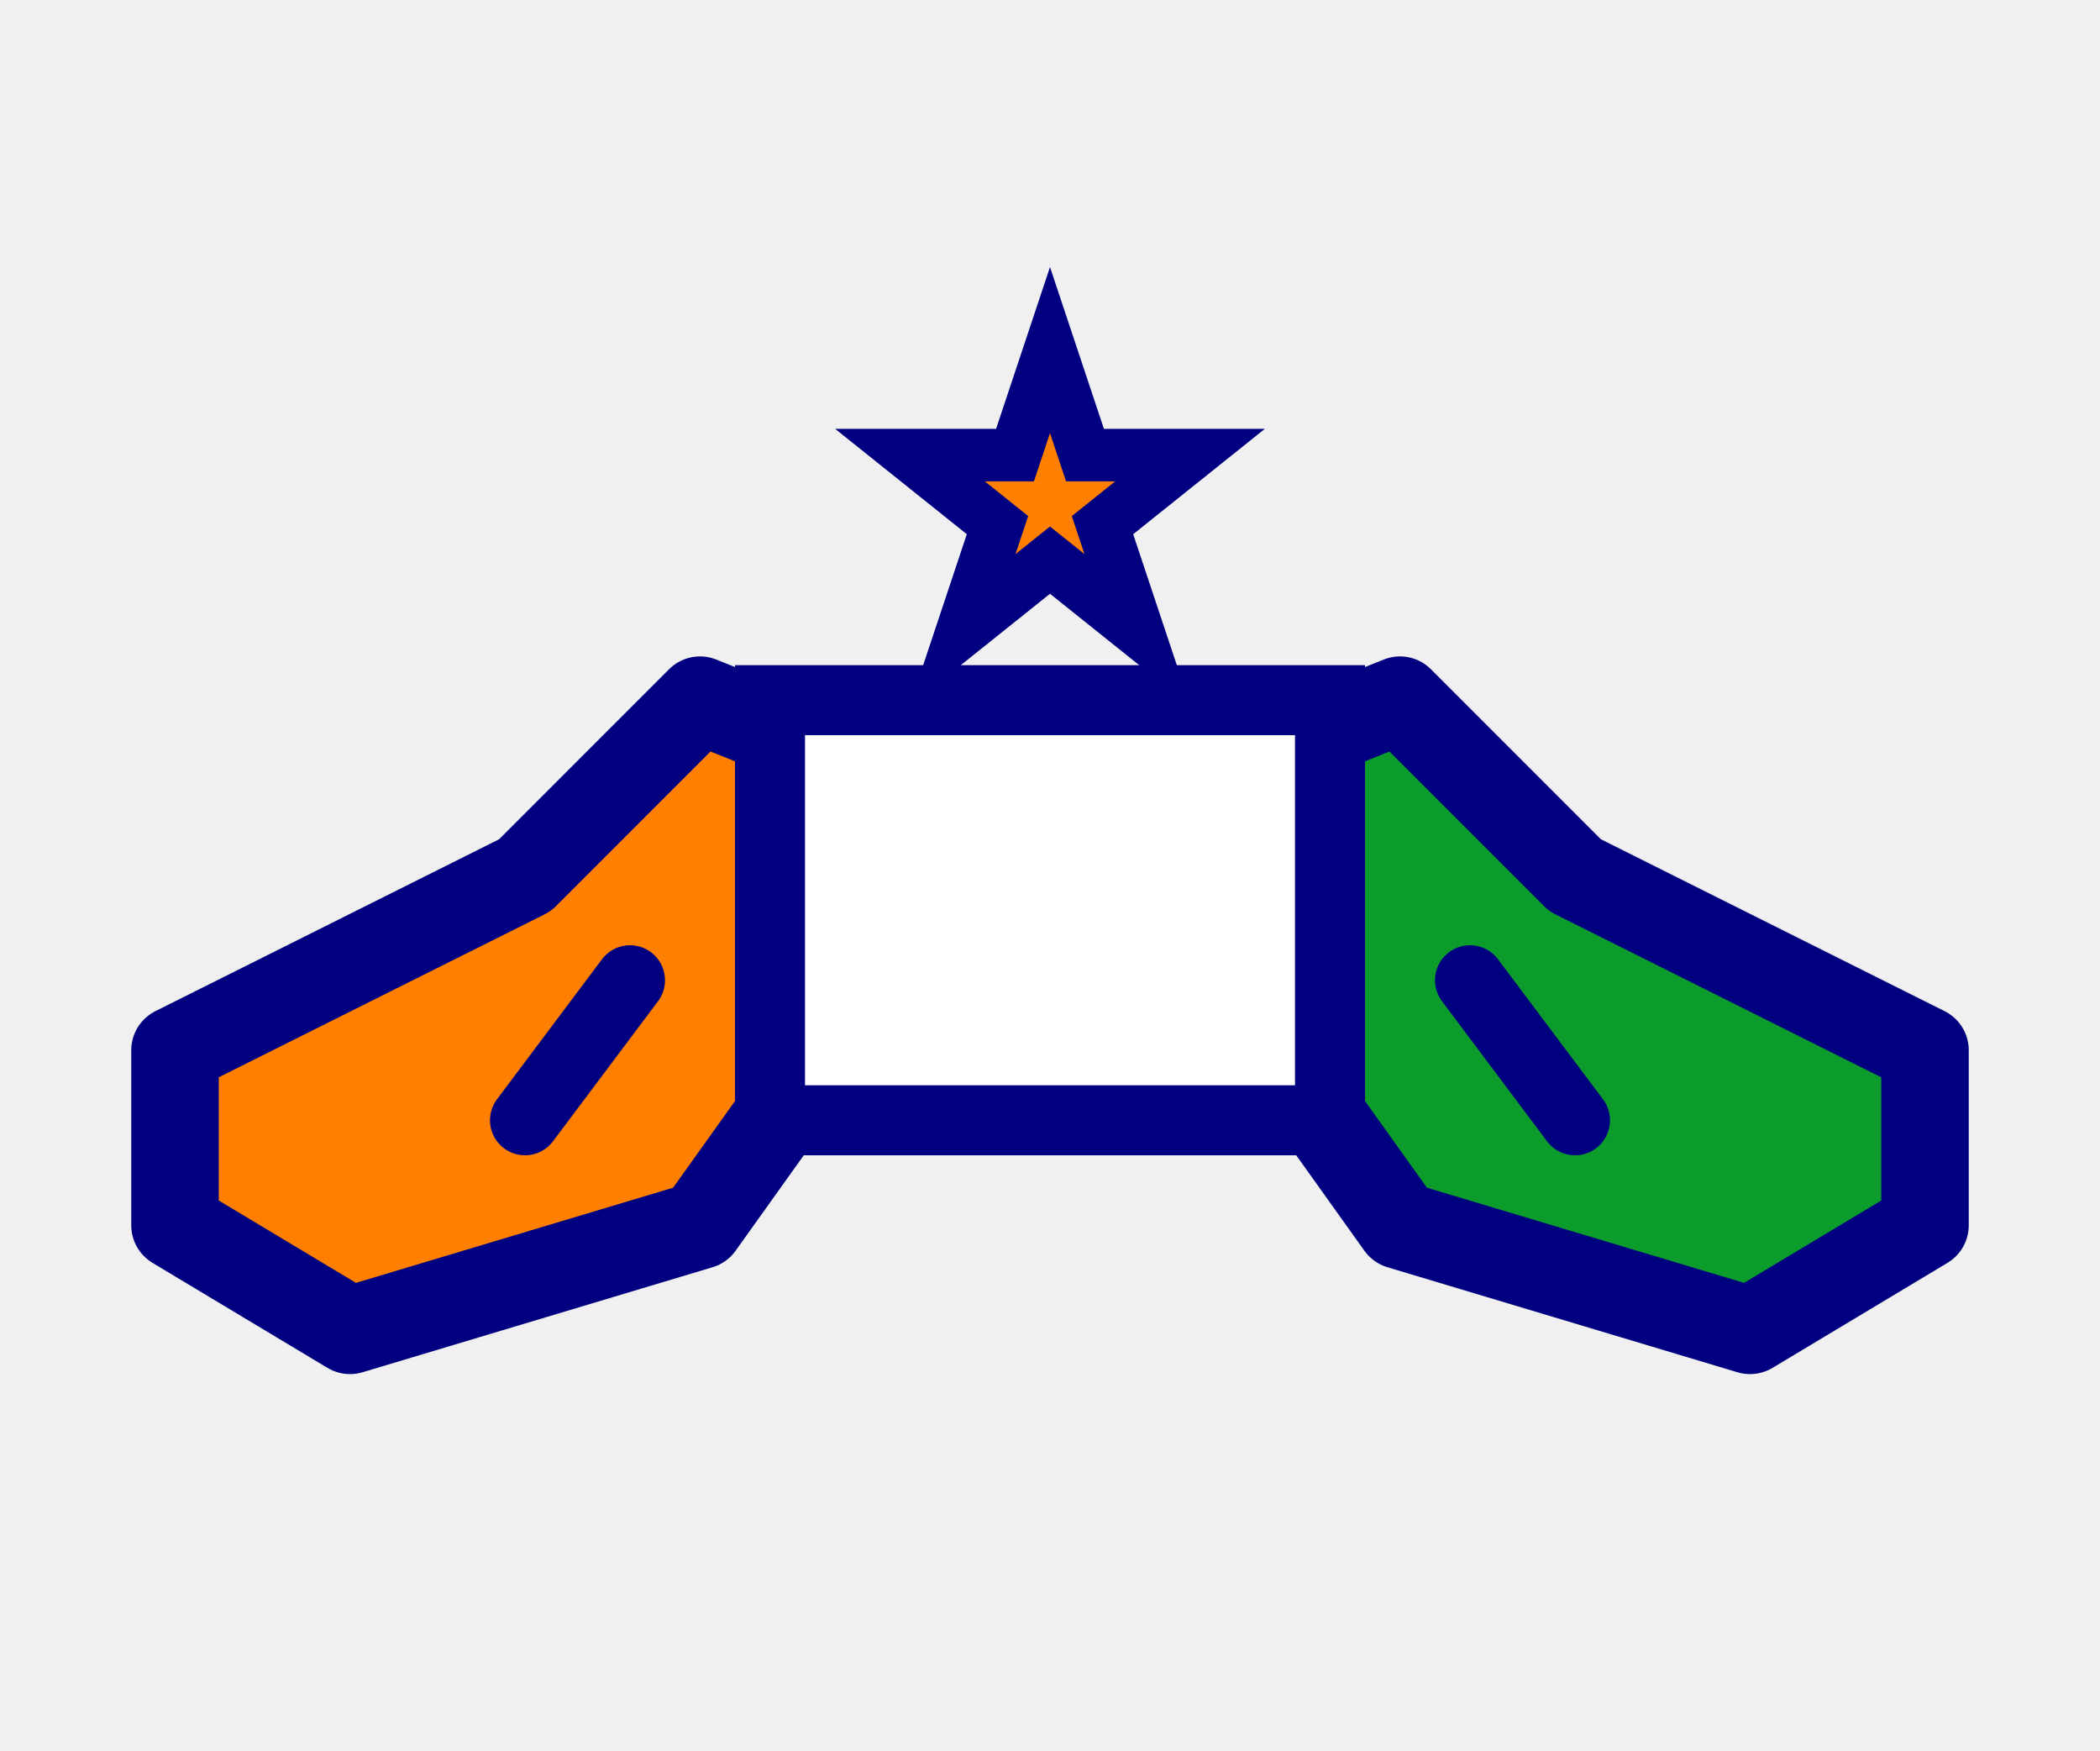
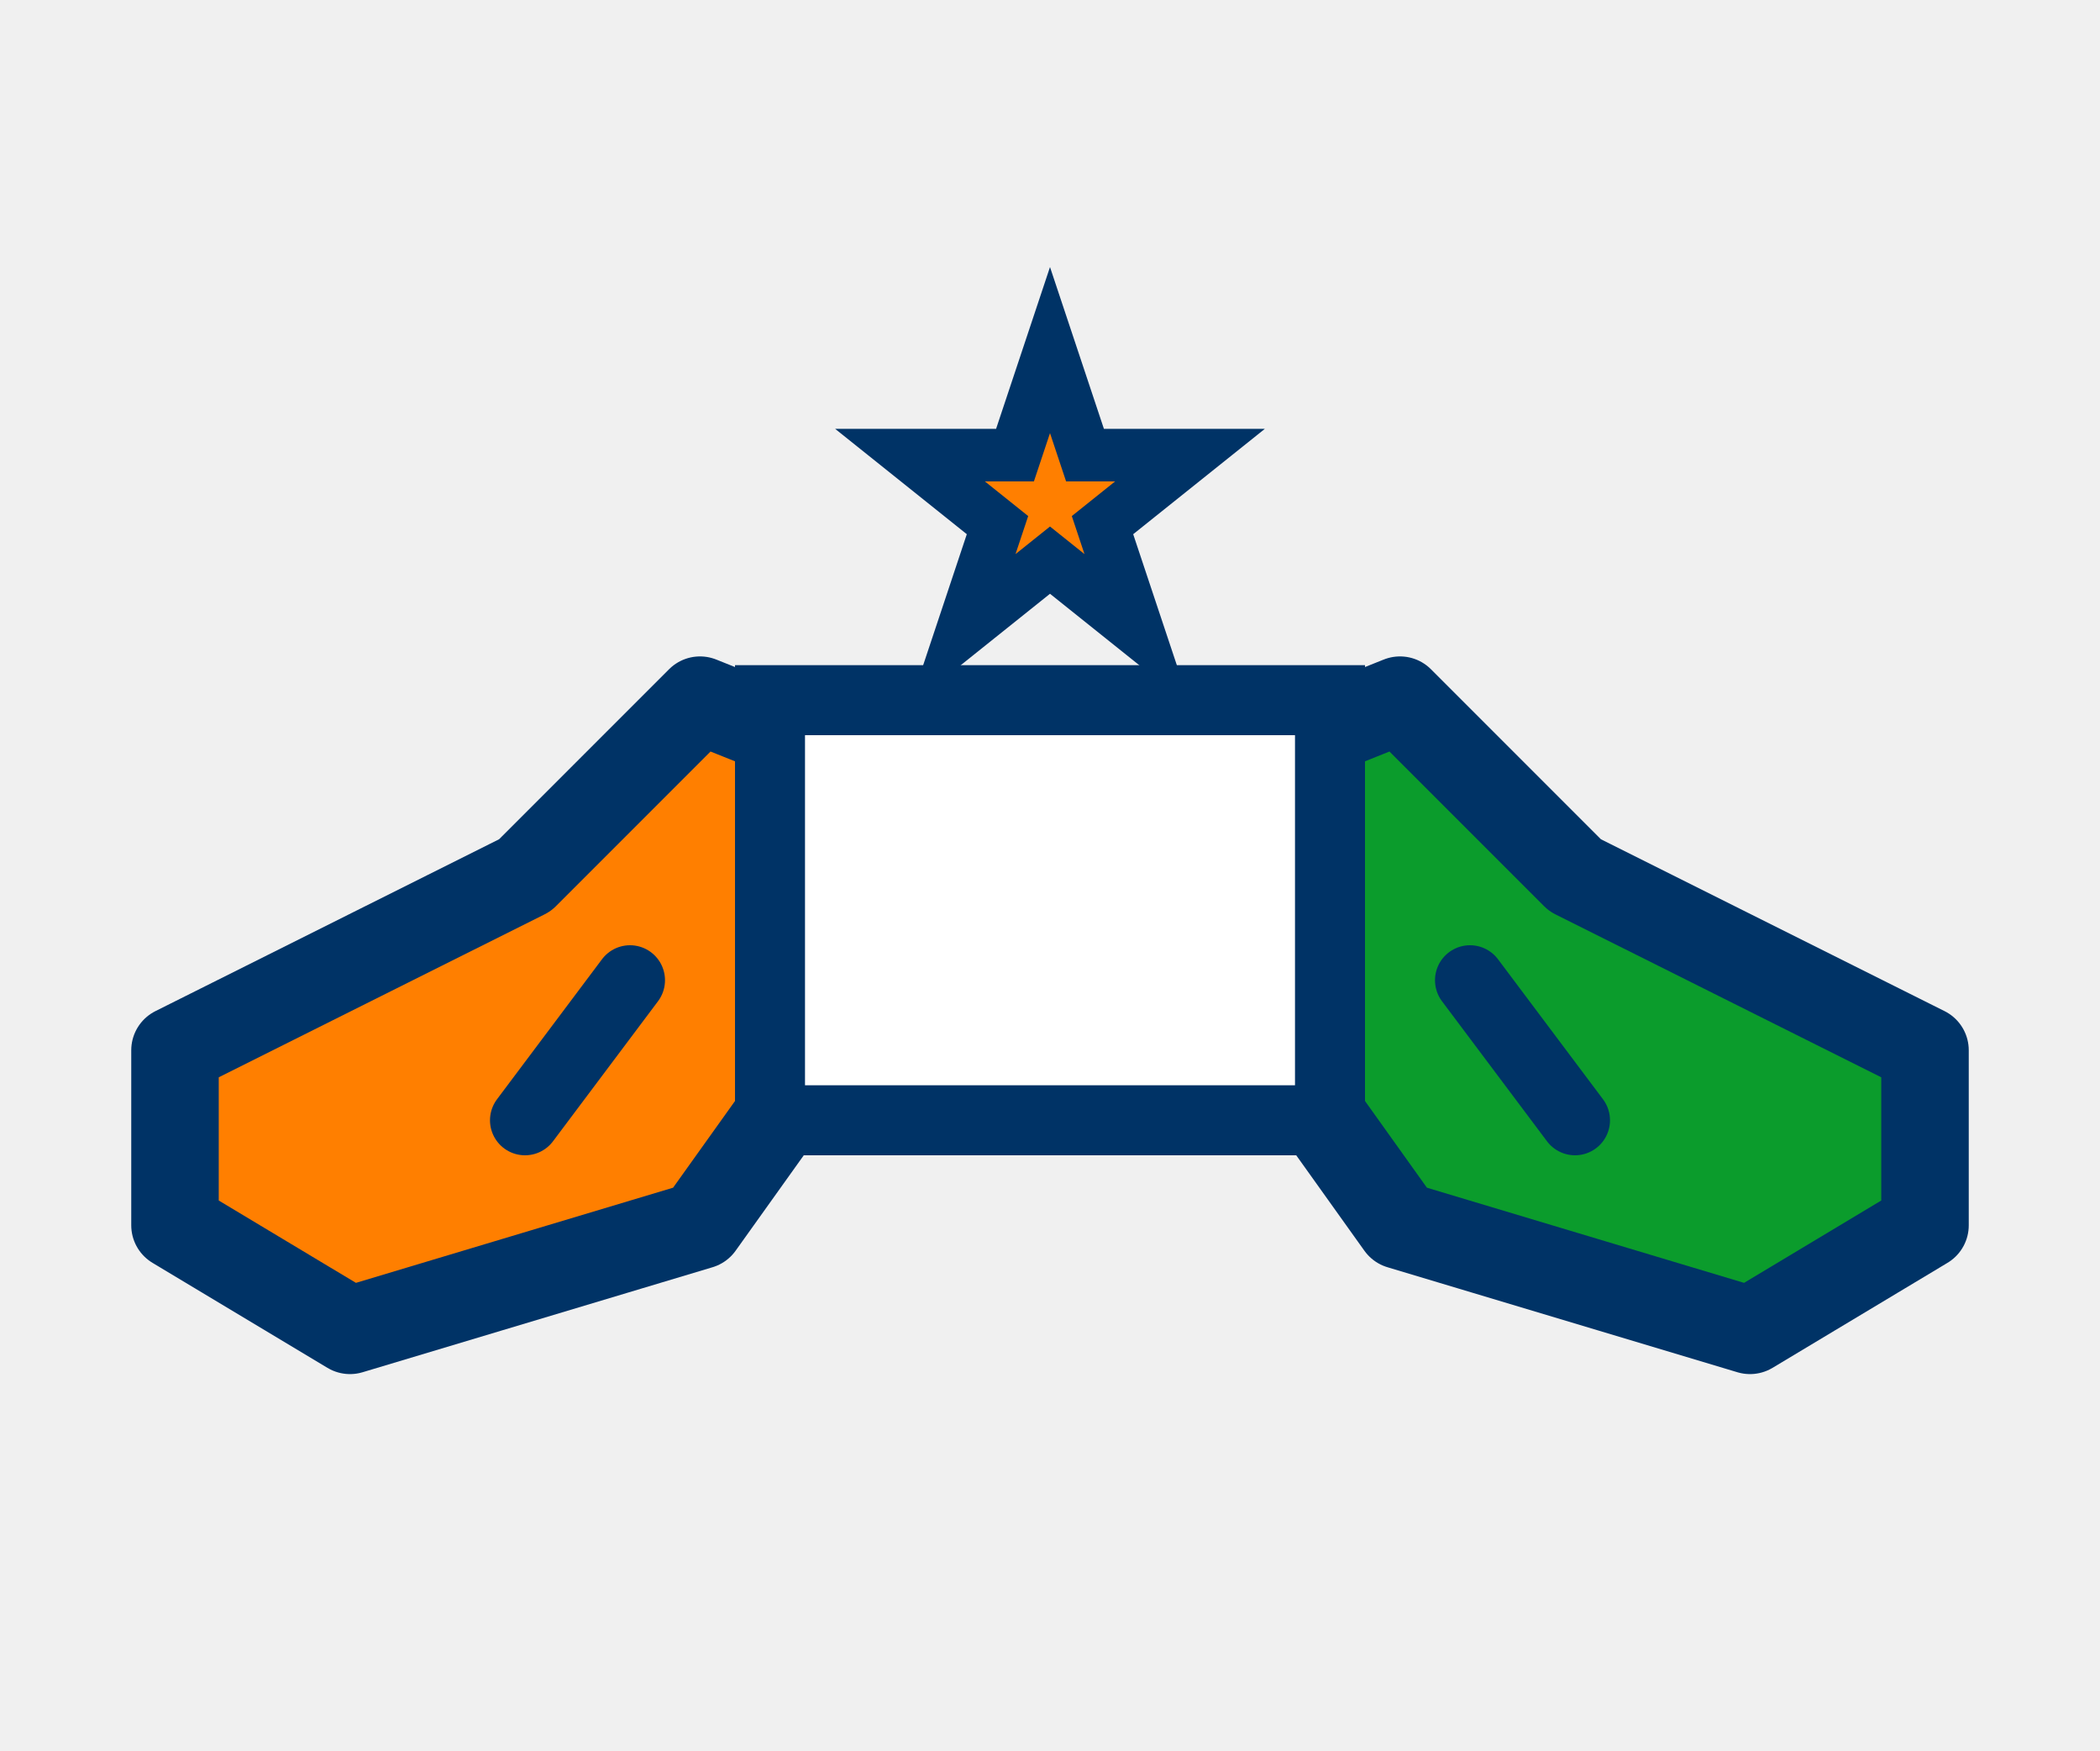
<svg xmlns="http://www.w3.org/2000/svg" width="60" height="50" viewBox="0 0 60 50">
  <g>
-     <path d="M 5,30               L 15,25               L 20,20               L 25,22               L 25,28               L 20,35               L 10,38               L 5,35 Z" fill="#FF7F00" stroke="#000080" stroke-width="2.5" stroke-linejoin="round" />
-     <path d="M 55,30               L 45,25               L 40,20               L 35,22               L 35,28               L 40,35               L 50,38               L 55,35 Z" fill="#0B9C2C" stroke="#000080" stroke-width="2.5" stroke-linejoin="round" />
-     <rect x="22" y="20" width="16" height="12" fill="#FFFFFF" stroke="#000080" stroke-width="2" />
-     <path d="M 18,28 L 15,32" stroke="#000080" stroke-width="2" stroke-linecap="round" />
-     <path d="M 42,28 L 45,32" stroke="#000080" stroke-width="2" stroke-linecap="round" />
-     <path d="M 30,10 L 31,13 L 34,13 L 31.5,15 L 32.5,18 L 30,16 L 27.5,18 L 28.5,15 L 26,13 L 29,13 Z" fill="#FF7F00" stroke="#000080" stroke-width="1.5" />
+     <path d="M 5,30               L 15,25               L 20,20               L 25,22               L 25,28               L 20,35               L 10,38               L 5,35 Z" fill="#FF7F00" stroke="#003366" stroke-width="2.5" stroke-linejoin="round" />
+     <path d="M 55,30               L 45,25               L 40,20               L 35,22               L 35,28               L 40,35               L 50,38               L 55,35 Z" fill="#0B9C2C" stroke="#003366" stroke-width="2.5" stroke-linejoin="round" />
+     <rect x="22" y="20" width="16" height="12" fill="#FFFFFF" stroke="#003366" stroke-width="2" />
+     <path d="M 18,28 L 15,32" stroke="#003366" stroke-width="2" stroke-linecap="round" />
+     <path d="M 42,28 L 45,32" stroke="#003366" stroke-width="2" stroke-linecap="round" />
+     <path d="M 30,10 L 31,13 L 34,13 L 31.5,15 L 32.5,18 L 30,16 L 27.5,18 L 28.5,15 L 26,13 L 29,13 Z" fill="#FF7F00" stroke="#003366" stroke-width="1.5" />
  </g>
</svg>
